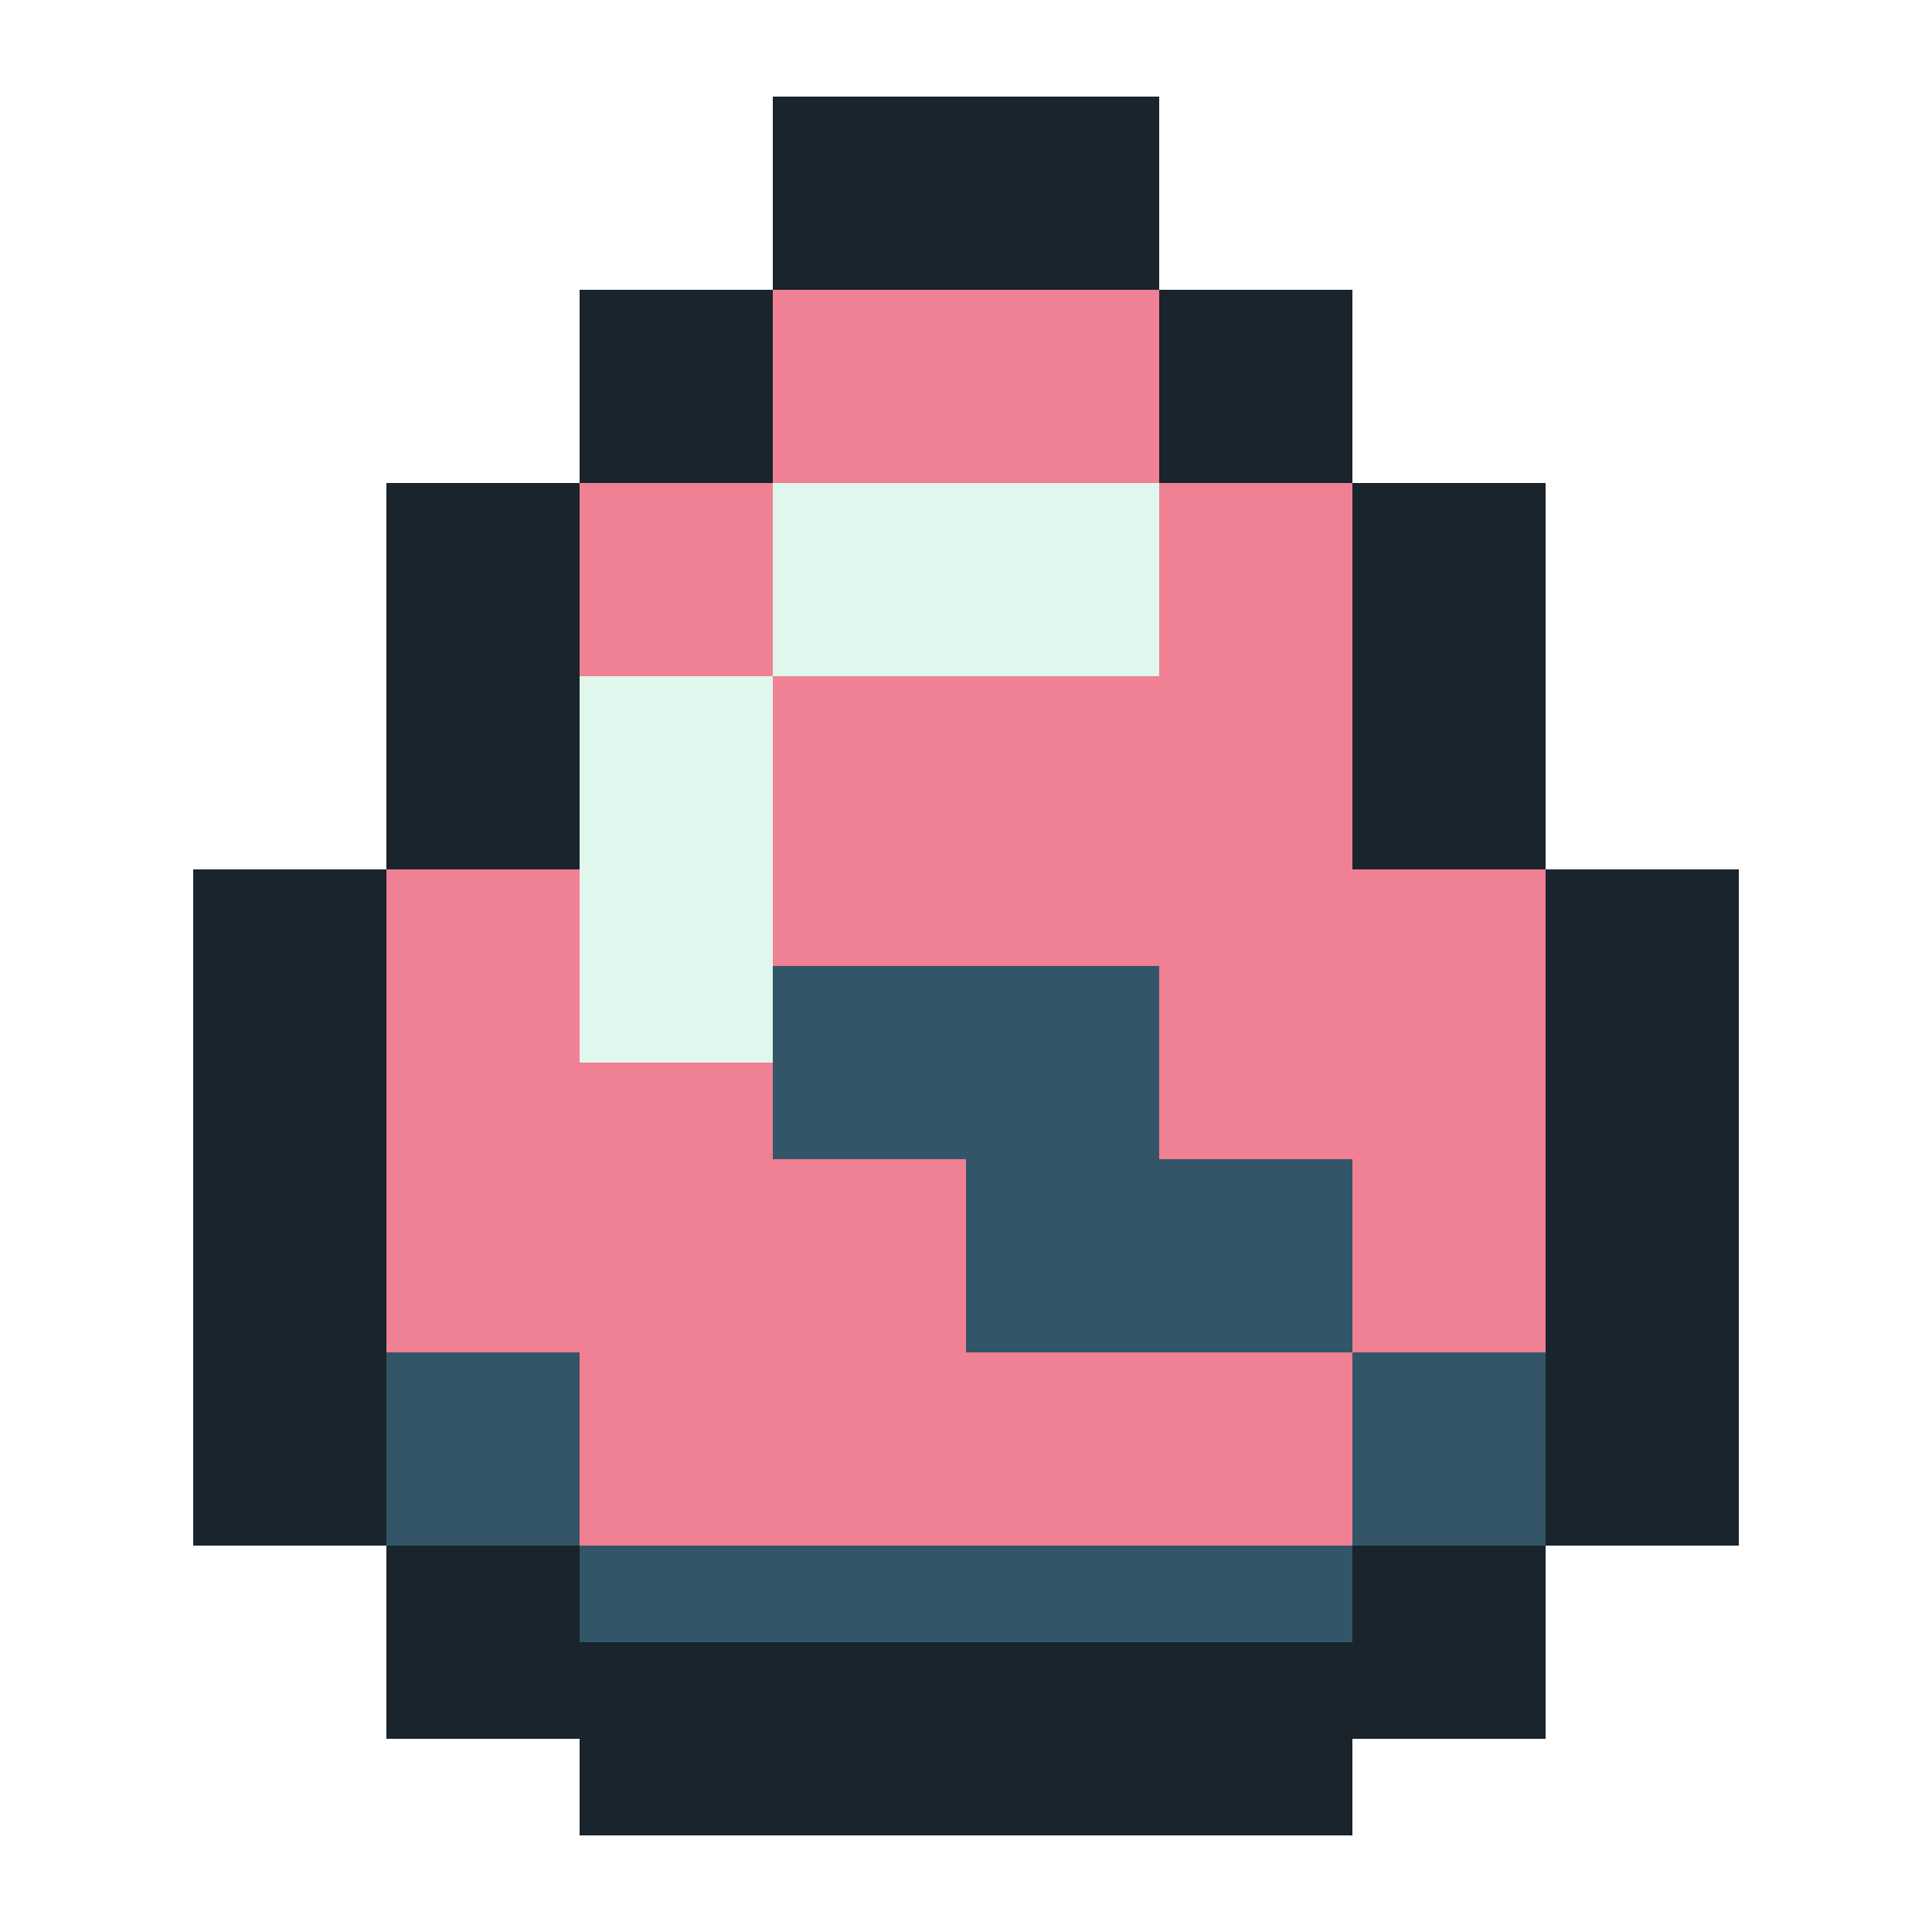
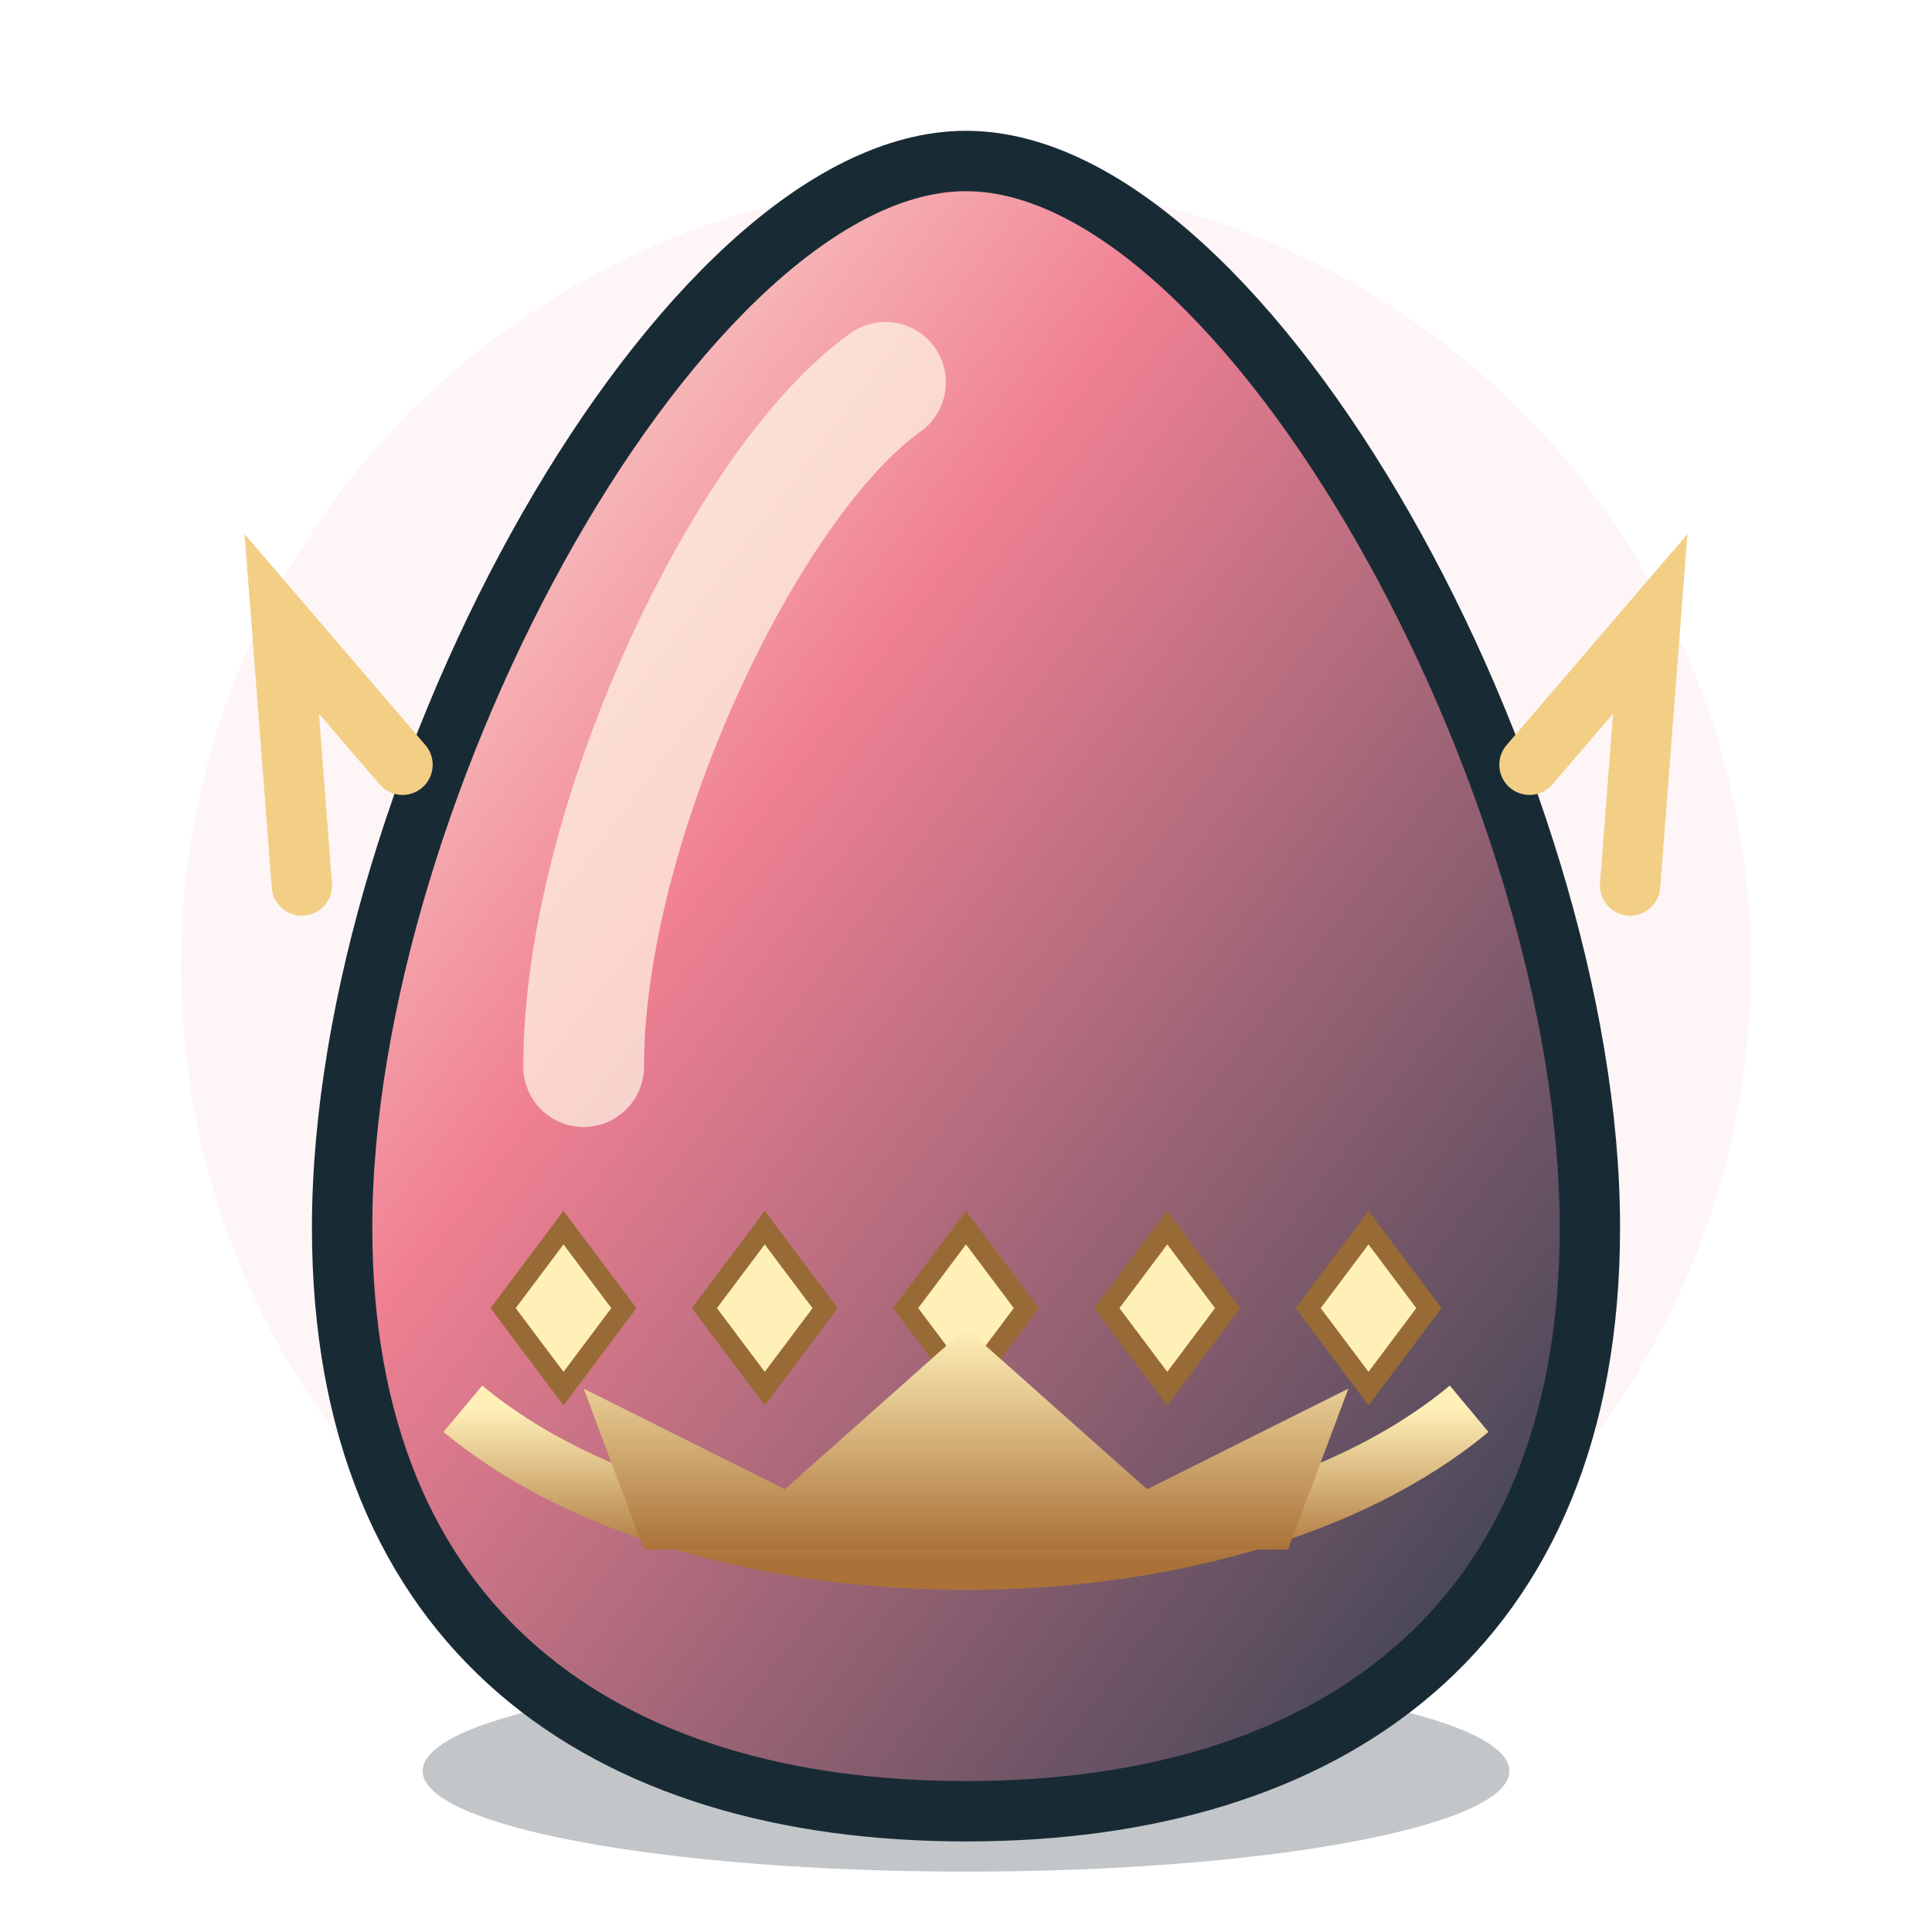
- <svg xmlns="http://www.w3.org/2000/svg" width="40" height="40" viewBox="0 0 40 40" shape-rendering="crispEdges">
-   <path fill="#19242c" d="M16 2h8v4h4v4h4v8h4v14h-4v4h-4v2H12v-2H8v-4H4V18h4v-8h4V6h4z" />
-   <path fill="#335568" d="M16 6h8v4h4v8h4v14h-4v2H12v-2H8V18h4v-8h4z" />
-   <path fill="#f08093" d="M16 6h8v4h4v8h4v10h-4v4H12v-4H8V18h4v-8h4z" />
-   <path fill="#e0f7ed" d="M16 10h8v4h-8v8h-4v-8h4z" />
-   <path fill="#335568" d="M20 20h4v4h4v4h-8v-4h-4v-4z" />
+ <svg xmlns="http://www.w3.org/2000/svg" width="96" height="96" viewBox="0 0 96 96">
+   <defs>
+     <linearGradient id="shell" x1="0" y1="0" x2="1" y2="1">
+       <stop stop-color="#fff8e5" />
+       <stop offset=".36" stop-color="#f08093" />
+       <stop offset="1" stop-color="#253c4c" />
+     </linearGradient>
+     <linearGradient id="rim" x2="0" y2="1">
+       <stop stop-color="#fff0b8" />
+       <stop offset="1" stop-color="#aa7239" />
+     </linearGradient>
+   </defs>
+   <ellipse cx="48" cy="88" rx="27" ry="5" fill="#0c1b24" opacity=".25" />
+   <circle cx="48" cy="48" r="39" fill="#f08093" opacity=".08" />
+   <path d="M48 8C34 8 17 39 17 61c0 20 13 29 31 29s31-9 31-29C79 39 62 8 48 8z" fill="url(#shell)" stroke="#182b35" stroke-width="3" />
+   <path d="M29 53c0-12 8-29 15-34" fill="none" stroke="#fff8e8" stroke-opacity=".7" stroke-width="6" stroke-linecap="round" />
+   <path d="M23 70c12 10 38 10 50 0" fill="none" stroke="url(#rim)" stroke-width="3" />
+   <path d="M28.0 61l3 4-3 4-3-4z" fill="#fff0b8" stroke="#986b36" stroke-width="1" />
+   <path d="M38.0 61l3 4-3 4-3-4z" fill="#fff0b8" stroke="#986b36" stroke-width="1" />
+   <path d="M48.0 61l3 4-3 4-3-4z" fill="#fff0b8" stroke="#986b36" stroke-width="1" />
+   <path d="M58.0 61l3 4-3 4-3-4z" fill="#fff0b8" stroke="#986b36" stroke-width="1" />
+   <path d="M68.0 61l3 4-3 4-3-4z" fill="#fff0b8" stroke="#986b36" stroke-width="1" />
+   <path d="M32 77l-3-8 10 5 9-8 9 8 10-5-3 8z" fill="url(#rim)" />
+   <path d="M20 38l-6-7 1 13M76 38l6-7-1 13" fill="none" stroke="#f2cf85" stroke-width="3" stroke-linecap="round" />
</svg>
